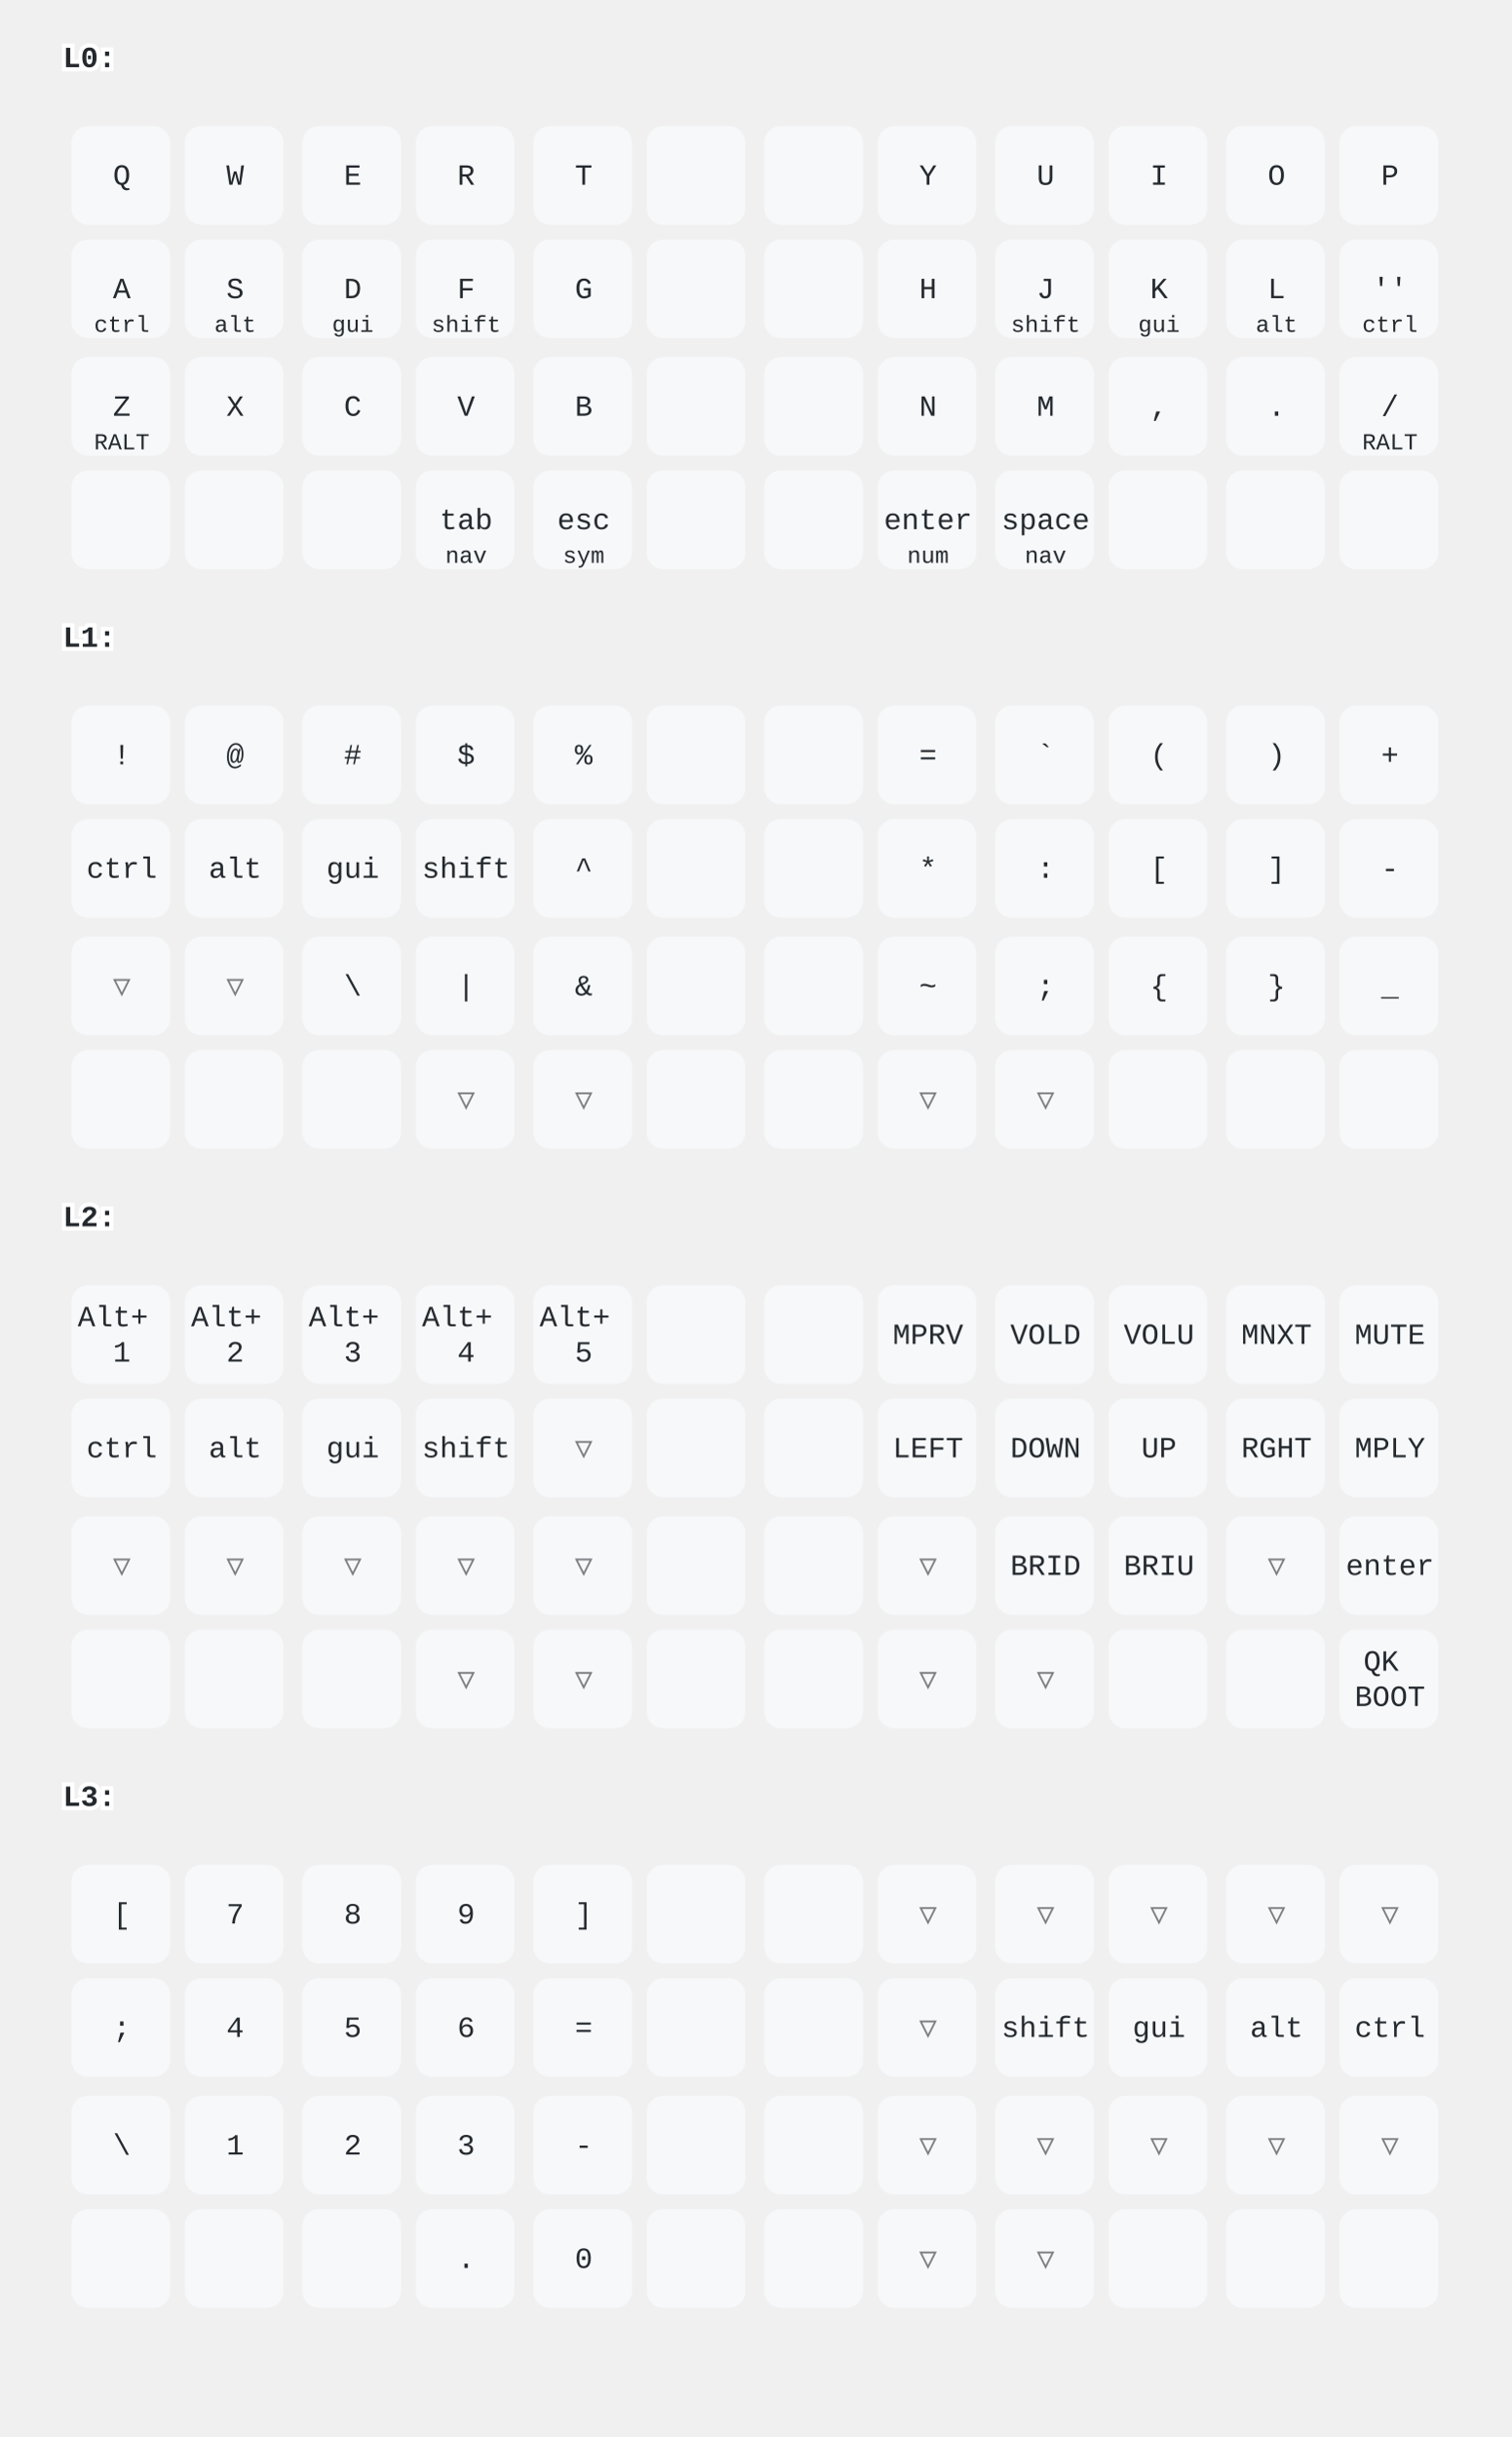
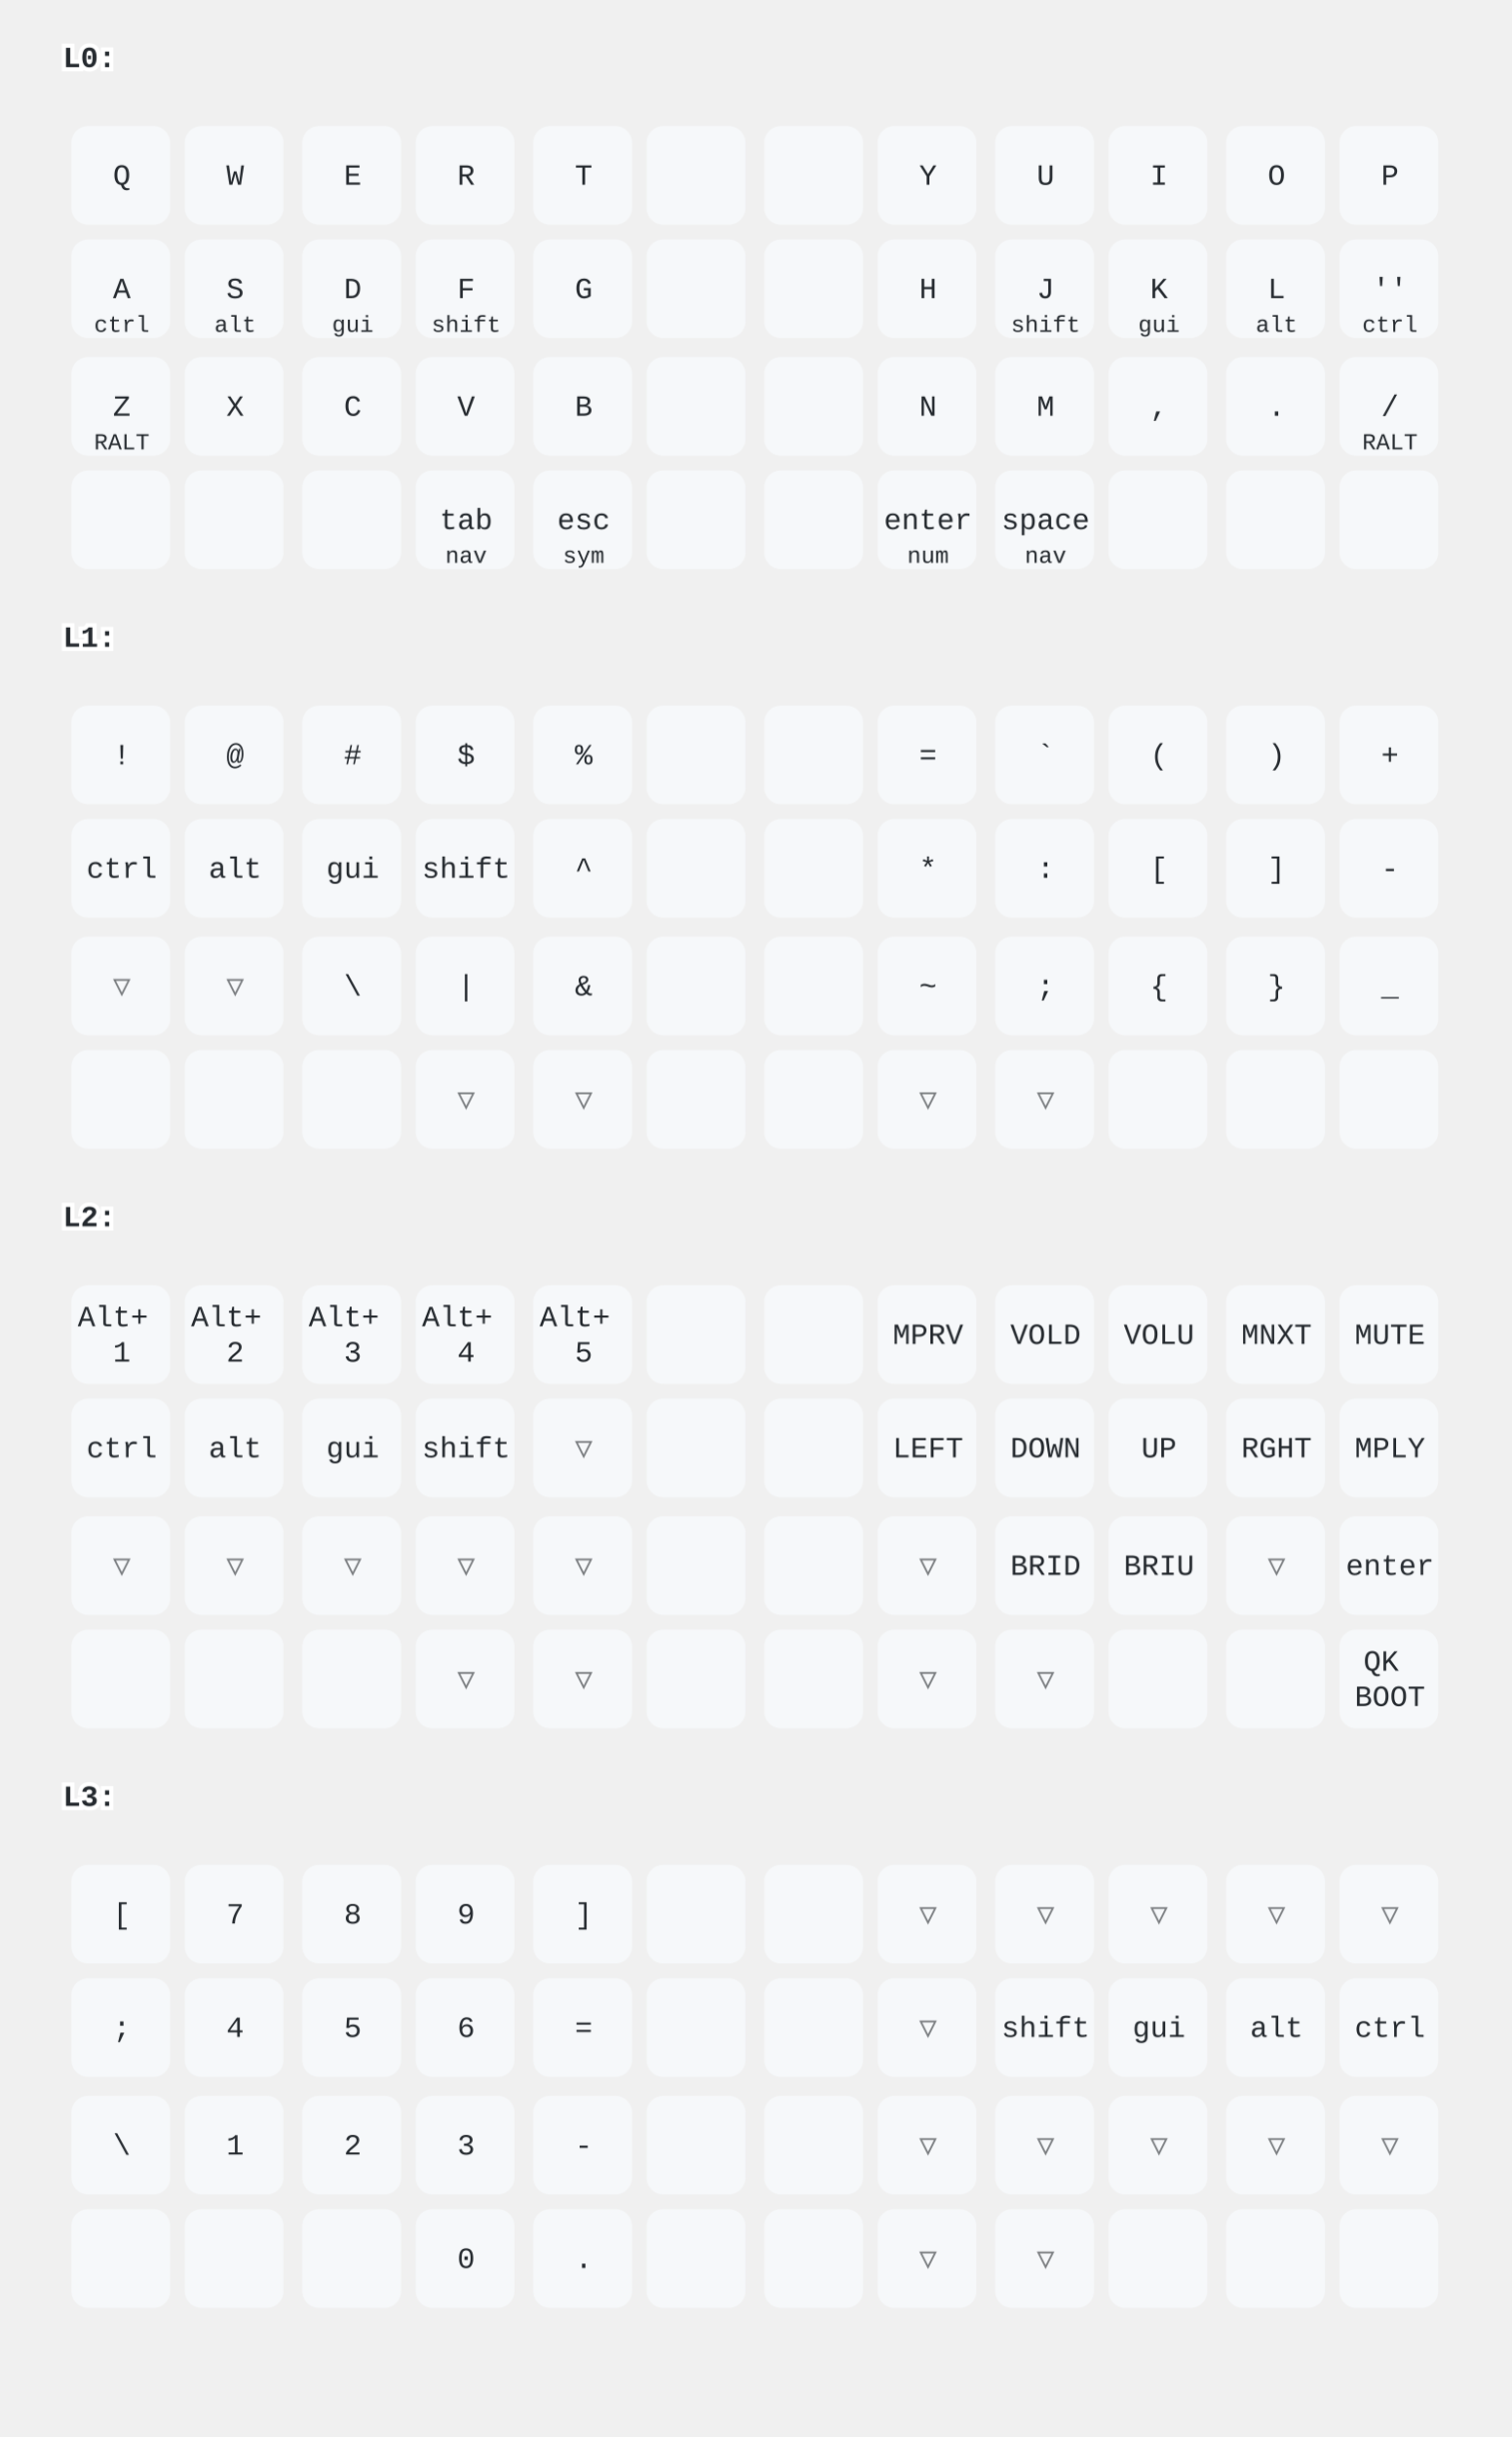
<svg xmlns="http://www.w3.org/2000/svg" width="720" height="1160" viewBox="0 0 720 1160" class="keymap">
  <style>/* inherit to force styles through use tags */
svg path {
    fill: inherit;
}

/* font and background color specifications */
svg.keymap {
    font-family: SFMono-Regular,Consolas,Liberation Mono,Menlo,monospace;
    font-size: 14px;
    font-kerning: normal;
    text-rendering: optimizeLegibility;
    fill: #24292e;
}

/* default key styling */
rect.key {
    fill: #f6f8fa;
}

rect.key, rect.combo {
    stroke: #c9cccf;
    stroke-width: 1;
}

/* default key side styling, only used is draw_key_sides is set */
rect.side {
    filter: brightness(90%);
}

/* color accent for combo boxes */
rect.combo, rect.combo-separate {
    fill: #cdf;
}

/* color accent for held keys */
rect.held, rect.combo.held {
    fill: #fdd;
}

/* color accent for ghost (optional) keys */
rect.ghost, rect.combo.ghost {
    stroke-dasharray: 4, 4;
    stroke-width: 2;
}

text {
    text-anchor: middle;
    dominant-baseline: middle;
}

/* styling for layer labels */
text.label {
    font-weight: bold;
    text-anchor: start;
    stroke: white;
    stroke-width: 4;
    paint-order: stroke;
}

/* styling for optional footer */
text.footer {
    text-anchor: end;
    dominant-baseline: auto;
    stroke: white;
    stroke-width: 4;
    paint-order: stroke;
}

/* styling for combo tap, and key hold/shifted label text */
text.combo, text.hold, text.shifted {
    font-size: 11px;
}

text.hold {
    text-anchor: middle;
    dominant-baseline: auto;
}

text.shifted {
    text-anchor: middle;
    dominant-baseline: hanging;
}

/* styling for hold/shifted label text in combo box */
text.combo.hold, text.combo.shifted {
    font-size: 8px;
}

/* lighter symbol for transparent keys */
text.trans {
    fill: #7b7e81;
}

/* styling for combo dendrons */
path.combo {
    stroke-width: 1;
    stroke: gray;
    fill: none;
}

/* Start Tabler Icons Cleanup */
/* cannot use height/width with glyphs */
.icon-tabler &gt; path {
    fill: inherit;
    stroke: inherit;
    stroke-width: 2;
}
/* hide tabler's default box */
.icon-tabler &gt; path[stroke="none"][fill="none"] {
    visibility: hidden;
}
/* End Tabler Icons Cleanup */

rect.key {
    fill: #f6f8fa;
    stroke: none;      /* Remove border */
    stroke-width: 0;   /* Border width */
}

rect.key, rect.combo {
    stroke: none;
    stroke-width: 0;
}

text {
    text-anchor: middle;
    dominant-baseline: middle;
    text-transform: lowercase;
}
</style>
  <g transform="translate(30, 0)" class="layer-L0">
    <text x="0" y="28" class="label">L0:</text>
    <g transform="translate(0, 56)">
      <g transform="translate(28, 28)" class="key keypos-0">
        <rect rx="8" ry="8" x="-24" y="-24" width="47" height="47" class="key" />
        <text x="0" y="0" class="key tap">Q</text>
      </g>
      <g transform="translate(82, 28)" class="key keypos-1">
        <rect rx="8" ry="8" x="-24" y="-24" width="47" height="47" class="key" />
        <text x="0" y="0" class="key tap">W</text>
      </g>
      <g transform="translate(138, 28)" class="key keypos-2">
        <rect rx="8" ry="8" x="-24" y="-24" width="47" height="47" class="key" />
        <text x="0" y="0" class="key tap">E</text>
      </g>
      <g transform="translate(192, 28)" class="key keypos-3">
        <rect rx="8" ry="8" x="-24" y="-24" width="47" height="47" class="key" />
        <text x="0" y="0" class="key tap">R</text>
      </g>
      <g transform="translate(248, 28)" class="key keypos-4">
        <rect rx="8" ry="8" x="-24" y="-24" width="47" height="47" class="key" />
        <text x="0" y="0" class="key tap">T</text>
      </g>
      <g transform="translate(302, 28)" class="key keypos-5">
        <rect rx="8" ry="8" x="-24" y="-24" width="47" height="47" class="key" />
      </g>
      <g transform="translate(358, 28)" class="key keypos-6">
        <rect rx="8" ry="8" x="-24" y="-24" width="47" height="47" class="key" />
      </g>
      <g transform="translate(412, 28)" class="key keypos-7">
        <rect rx="8" ry="8" x="-24" y="-24" width="47" height="47" class="key" />
        <text x="0" y="0" class="key tap">Y</text>
      </g>
      <g transform="translate(468, 28)" class="key keypos-8">
        <rect rx="8" ry="8" x="-24" y="-24" width="47" height="47" class="key" />
        <text x="0" y="0" class="key tap">U</text>
      </g>
      <g transform="translate(522, 28)" class="key keypos-9">
        <rect rx="8" ry="8" x="-24" y="-24" width="47" height="47" class="key" />
        <text x="0" y="0" class="key tap">I</text>
      </g>
      <g transform="translate(578, 28)" class="key keypos-10">
        <rect rx="8" ry="8" x="-24" y="-24" width="47" height="47" class="key" />
        <text x="0" y="0" class="key tap">O</text>
      </g>
      <g transform="translate(632, 28)" class="key keypos-11">
        <rect rx="8" ry="8" x="-24" y="-24" width="47" height="47" class="key" />
        <text x="0" y="0" class="key tap">P</text>
      </g>
      <g transform="translate(28, 82)" class="key keypos-12">
        <rect rx="8" ry="8" x="-24" y="-24" width="47" height="47" class="key" />
        <text x="0" y="0" class="key tap">A</text>
        <text x="0" y="20" class="key hold">ctrl</text>
      </g>
      <g transform="translate(82, 82)" class="key keypos-13">
        <rect rx="8" ry="8" x="-24" y="-24" width="47" height="47" class="key" />
        <text x="0" y="0" class="key tap">S</text>
        <text x="0" y="20" class="key hold">alt</text>
      </g>
      <g transform="translate(138, 82)" class="key keypos-14">
        <rect rx="8" ry="8" x="-24" y="-24" width="47" height="47" class="key" />
        <text x="0" y="0" class="key tap">D</text>
        <text x="0" y="20" class="key hold">gui</text>
      </g>
      <g transform="translate(192, 82)" class="key keypos-15">
        <rect rx="8" ry="8" x="-24" y="-24" width="47" height="47" class="key" />
        <text x="0" y="0" class="key tap">F</text>
        <text x="0" y="20" class="key hold">shift</text>
      </g>
      <g transform="translate(248, 82)" class="key keypos-16">
        <rect rx="8" ry="8" x="-24" y="-24" width="47" height="47" class="key" />
        <text x="0" y="0" class="key tap">G</text>
      </g>
      <g transform="translate(302, 82)" class="key keypos-17">
        <rect rx="8" ry="8" x="-24" y="-24" width="47" height="47" class="key" />
      </g>
      <g transform="translate(358, 82)" class="key keypos-18">
        <rect rx="8" ry="8" x="-24" y="-24" width="47" height="47" class="key" />
      </g>
      <g transform="translate(412, 82)" class="key keypos-19">
        <rect rx="8" ry="8" x="-24" y="-24" width="47" height="47" class="key" />
        <text x="0" y="0" class="key tap">H</text>
      </g>
      <g transform="translate(468, 82)" class="key keypos-20">
        <rect rx="8" ry="8" x="-24" y="-24" width="47" height="47" class="key" />
        <text x="0" y="0" class="key tap">J</text>
        <text x="0" y="20" class="key hold">shift</text>
      </g>
      <g transform="translate(522, 82)" class="key keypos-21">
        <rect rx="8" ry="8" x="-24" y="-24" width="47" height="47" class="key" />
        <text x="0" y="0" class="key tap">K</text>
        <text x="0" y="20" class="key hold">gui</text>
      </g>
      <g transform="translate(578, 82)" class="key keypos-22">
        <rect rx="8" ry="8" x="-24" y="-24" width="47" height="47" class="key" />
        <text x="0" y="0" class="key tap">L</text>
        <text x="0" y="20" class="key hold">alt</text>
      </g>
      <g transform="translate(632, 82)" class="key keypos-23">
        <rect rx="8" ry="8" x="-24" y="-24" width="47" height="47" class="key" />
        <text x="0" y="0" class="key tap">''</text>
        <text x="0" y="20" class="key hold">ctrl</text>
      </g>
      <g transform="translate(28, 138)" class="key keypos-24">
        <rect rx="8" ry="8" x="-24" y="-24" width="47" height="47" class="key" />
        <text x="0" y="0" class="key tap">Z</text>
        <text x="0" y="20" class="key hold">RALT</text>
      </g>
      <g transform="translate(82, 138)" class="key keypos-25">
        <rect rx="8" ry="8" x="-24" y="-24" width="47" height="47" class="key" />
        <text x="0" y="0" class="key tap">X</text>
      </g>
      <g transform="translate(138, 138)" class="key keypos-26">
        <rect rx="8" ry="8" x="-24" y="-24" width="47" height="47" class="key" />
        <text x="0" y="0" class="key tap">C</text>
      </g>
      <g transform="translate(192, 138)" class="key keypos-27">
        <rect rx="8" ry="8" x="-24" y="-24" width="47" height="47" class="key" />
        <text x="0" y="0" class="key tap">V</text>
      </g>
      <g transform="translate(248, 138)" class="key keypos-28">
        <rect rx="8" ry="8" x="-24" y="-24" width="47" height="47" class="key" />
        <text x="0" y="0" class="key tap">B</text>
      </g>
      <g transform="translate(302, 138)" class="key keypos-29">
        <rect rx="8" ry="8" x="-24" y="-24" width="47" height="47" class="key" />
      </g>
      <g transform="translate(358, 138)" class="key keypos-30">
        <rect rx="8" ry="8" x="-24" y="-24" width="47" height="47" class="key" />
      </g>
      <g transform="translate(412, 138)" class="key keypos-31">
        <rect rx="8" ry="8" x="-24" y="-24" width="47" height="47" class="key" />
        <text x="0" y="0" class="key tap">N</text>
      </g>
      <g transform="translate(468, 138)" class="key keypos-32">
        <rect rx="8" ry="8" x="-24" y="-24" width="47" height="47" class="key" />
        <text x="0" y="0" class="key tap">M</text>
      </g>
      <g transform="translate(522, 138)" class="key keypos-33">
        <rect rx="8" ry="8" x="-24" y="-24" width="47" height="47" class="key" />
        <text x="0" y="0" class="key tap">,</text>
      </g>
      <g transform="translate(578, 138)" class="key keypos-34">
        <rect rx="8" ry="8" x="-24" y="-24" width="47" height="47" class="key" />
        <text x="0" y="0" class="key tap">.</text>
      </g>
      <g transform="translate(632, 138)" class="key keypos-35">
        <rect rx="8" ry="8" x="-24" y="-24" width="47" height="47" class="key" />
        <text x="0" y="0" class="key tap">/</text>
        <text x="0" y="20" class="key hold">RALT</text>
      </g>
      <g transform="translate(28, 192)" class="key keypos-36">
        <rect rx="8" ry="8" x="-24" y="-24" width="47" height="47" class="key" />
      </g>
      <g transform="translate(82, 192)" class="key keypos-37">
        <rect rx="8" ry="8" x="-24" y="-24" width="47" height="47" class="key" />
      </g>
      <g transform="translate(138, 192)" class="key keypos-38">
        <rect rx="8" ry="8" x="-24" y="-24" width="47" height="47" class="key" />
      </g>
      <g transform="translate(192, 192)" class="key keypos-39">
        <rect rx="8" ry="8" x="-24" y="-24" width="47" height="47" class="key" />
        <text x="0" y="0" class="key tap">tab</text>
        <text x="0" y="20" class="key hold">nav</text>
      </g>
      <g transform="translate(248, 192)" class="key keypos-40">
        <rect rx="8" ry="8" x="-24" y="-24" width="47" height="47" class="key" />
        <text x="0" y="0" class="key tap">esc</text>
        <text x="0" y="20" class="key hold">sym</text>
      </g>
      <g transform="translate(302, 192)" class="key keypos-41">
        <rect rx="8" ry="8" x="-24" y="-24" width="47" height="47" class="key" />
      </g>
      <g transform="translate(358, 192)" class="key keypos-42">
        <rect rx="8" ry="8" x="-24" y="-24" width="47" height="47" class="key" />
      </g>
      <g transform="translate(412, 192)" class="key keypos-43">
        <rect rx="8" ry="8" x="-24" y="-24" width="47" height="47" class="key" />
        <text x="0" y="0" class="key tap">enter</text>
        <text x="0" y="20" class="key hold">num</text>
      </g>
      <g transform="translate(468, 192)" class="key keypos-44">
        <rect rx="8" ry="8" x="-24" y="-24" width="47" height="47" class="key" />
        <text x="0" y="0" class="key tap">space</text>
        <text x="0" y="20" class="key hold">nav</text>
      </g>
      <g transform="translate(522, 192)" class="key keypos-45">
        <rect rx="8" ry="8" x="-24" y="-24" width="47" height="47" class="key" />
      </g>
      <g transform="translate(578, 192)" class="key keypos-46">
        <rect rx="8" ry="8" x="-24" y="-24" width="47" height="47" class="key" />
      </g>
      <g transform="translate(632, 192)" class="key keypos-47">
        <rect rx="8" ry="8" x="-24" y="-24" width="47" height="47" class="key" />
      </g>
    </g>
  </g>
  <g transform="translate(30, 276)" class="layer-L1">
    <text x="0" y="28" class="label">L1:</text>
    <g transform="translate(0, 56)">
      <g transform="translate(28, 28)" class="key keypos-0">
        <rect rx="8" ry="8" x="-24" y="-24" width="47" height="47" class="key" />
        <text x="0" y="0" class="key tap">!</text>
      </g>
      <g transform="translate(82, 28)" class="key keypos-1">
        <rect rx="8" ry="8" x="-24" y="-24" width="47" height="47" class="key" />
        <text x="0" y="0" class="key tap">@</text>
      </g>
      <g transform="translate(138, 28)" class="key keypos-2">
        <rect rx="8" ry="8" x="-24" y="-24" width="47" height="47" class="key" />
        <text x="0" y="0" class="key tap">#</text>
      </g>
      <g transform="translate(192, 28)" class="key keypos-3">
        <rect rx="8" ry="8" x="-24" y="-24" width="47" height="47" class="key" />
        <text x="0" y="0" class="key tap">$</text>
      </g>
      <g transform="translate(248, 28)" class="key keypos-4">
        <rect rx="8" ry="8" x="-24" y="-24" width="47" height="47" class="key" />
        <text x="0" y="0" class="key tap">%</text>
      </g>
      <g transform="translate(302, 28)" class="key keypos-5">
        <rect rx="8" ry="8" x="-24" y="-24" width="47" height="47" class="key" />
      </g>
      <g transform="translate(358, 28)" class="key keypos-6">
        <rect rx="8" ry="8" x="-24" y="-24" width="47" height="47" class="key" />
      </g>
      <g transform="translate(412, 28)" class="key keypos-7">
        <rect rx="8" ry="8" x="-24" y="-24" width="47" height="47" class="key" />
        <text x="0" y="0" class="key tap">=</text>
      </g>
      <g transform="translate(468, 28)" class="key keypos-8">
        <rect rx="8" ry="8" x="-24" y="-24" width="47" height="47" class="key" />
        <text x="0" y="0" class="key tap">`</text>
      </g>
      <g transform="translate(522, 28)" class="key keypos-9">
        <rect rx="8" ry="8" x="-24" y="-24" width="47" height="47" class="key" />
        <text x="0" y="0" class="key tap">(</text>
      </g>
      <g transform="translate(578, 28)" class="key keypos-10">
        <rect rx="8" ry="8" x="-24" y="-24" width="47" height="47" class="key" />
        <text x="0" y="0" class="key tap">)</text>
      </g>
      <g transform="translate(632, 28)" class="key keypos-11">
        <rect rx="8" ry="8" x="-24" y="-24" width="47" height="47" class="key" />
        <text x="0" y="0" class="key tap">+</text>
      </g>
      <g transform="translate(28, 82)" class="key keypos-12">
        <rect rx="8" ry="8" x="-24" y="-24" width="47" height="47" class="key" />
        <text x="0" y="0" class="key tap">ctrl</text>
      </g>
      <g transform="translate(82, 82)" class="key keypos-13">
        <rect rx="8" ry="8" x="-24" y="-24" width="47" height="47" class="key" />
        <text x="0" y="0" class="key tap">alt</text>
      </g>
      <g transform="translate(138, 82)" class="key keypos-14">
        <rect rx="8" ry="8" x="-24" y="-24" width="47" height="47" class="key" />
        <text x="0" y="0" class="key tap">gui</text>
      </g>
      <g transform="translate(192, 82)" class="key keypos-15">
        <rect rx="8" ry="8" x="-24" y="-24" width="47" height="47" class="key" />
        <text x="0" y="0" class="key tap">shift</text>
      </g>
      <g transform="translate(248, 82)" class="key keypos-16">
        <rect rx="8" ry="8" x="-24" y="-24" width="47" height="47" class="key" />
        <text x="0" y="0" class="key tap">^</text>
      </g>
      <g transform="translate(302, 82)" class="key keypos-17">
        <rect rx="8" ry="8" x="-24" y="-24" width="47" height="47" class="key" />
      </g>
      <g transform="translate(358, 82)" class="key keypos-18">
        <rect rx="8" ry="8" x="-24" y="-24" width="47" height="47" class="key" />
      </g>
      <g transform="translate(412, 82)" class="key keypos-19">
        <rect rx="8" ry="8" x="-24" y="-24" width="47" height="47" class="key" />
        <text x="0" y="0" class="key tap">*</text>
      </g>
      <g transform="translate(468, 82)" class="key keypos-20">
        <rect rx="8" ry="8" x="-24" y="-24" width="47" height="47" class="key" />
        <text x="0" y="0" class="key tap">:</text>
      </g>
      <g transform="translate(522, 82)" class="key keypos-21">
        <rect rx="8" ry="8" x="-24" y="-24" width="47" height="47" class="key" />
        <text x="0" y="0" class="key tap">[</text>
      </g>
      <g transform="translate(578, 82)" class="key keypos-22">
        <rect rx="8" ry="8" x="-24" y="-24" width="47" height="47" class="key" />
        <text x="0" y="0" class="key tap">]</text>
      </g>
      <g transform="translate(632, 82)" class="key keypos-23">
        <rect rx="8" ry="8" x="-24" y="-24" width="47" height="47" class="key" />
        <text x="0" y="0" class="key tap">-</text>
      </g>
      <g transform="translate(28, 138)" class="key trans keypos-24">
        <rect rx="8" ry="8" x="-24" y="-24" width="47" height="47" class="key trans" />
        <text x="0" y="0" class="key trans tap">▽</text>
      </g>
      <g transform="translate(82, 138)" class="key trans keypos-25">
        <rect rx="8" ry="8" x="-24" y="-24" width="47" height="47" class="key trans" />
        <text x="0" y="0" class="key trans tap">▽</text>
      </g>
      <g transform="translate(138, 138)" class="key keypos-26">
        <rect rx="8" ry="8" x="-24" y="-24" width="47" height="47" class="key" />
        <text x="0" y="0" class="key tap">\</text>
      </g>
      <g transform="translate(192, 138)" class="key keypos-27">
        <rect rx="8" ry="8" x="-24" y="-24" width="47" height="47" class="key" />
        <text x="0" y="0" class="key tap">|</text>
      </g>
      <g transform="translate(248, 138)" class="key keypos-28">
        <rect rx="8" ry="8" x="-24" y="-24" width="47" height="47" class="key" />
        <text x="0" y="0" class="key tap">&amp;</text>
      </g>
      <g transform="translate(302, 138)" class="key keypos-29">
        <rect rx="8" ry="8" x="-24" y="-24" width="47" height="47" class="key" />
      </g>
      <g transform="translate(358, 138)" class="key keypos-30">
        <rect rx="8" ry="8" x="-24" y="-24" width="47" height="47" class="key" />
      </g>
      <g transform="translate(412, 138)" class="key keypos-31">
        <rect rx="8" ry="8" x="-24" y="-24" width="47" height="47" class="key" />
        <text x="0" y="0" class="key tap">~</text>
      </g>
      <g transform="translate(468, 138)" class="key keypos-32">
        <rect rx="8" ry="8" x="-24" y="-24" width="47" height="47" class="key" />
        <text x="0" y="0" class="key tap">;</text>
      </g>
      <g transform="translate(522, 138)" class="key keypos-33">
        <rect rx="8" ry="8" x="-24" y="-24" width="47" height="47" class="key" />
        <text x="0" y="0" class="key tap">{</text>
      </g>
      <g transform="translate(578, 138)" class="key keypos-34">
        <rect rx="8" ry="8" x="-24" y="-24" width="47" height="47" class="key" />
        <text x="0" y="0" class="key tap">}</text>
      </g>
      <g transform="translate(632, 138)" class="key keypos-35">
        <rect rx="8" ry="8" x="-24" y="-24" width="47" height="47" class="key" />
        <text x="0" y="0" class="key tap">_</text>
      </g>
      <g transform="translate(28, 192)" class="key keypos-36">
        <rect rx="8" ry="8" x="-24" y="-24" width="47" height="47" class="key" />
      </g>
      <g transform="translate(82, 192)" class="key keypos-37">
        <rect rx="8" ry="8" x="-24" y="-24" width="47" height="47" class="key" />
      </g>
      <g transform="translate(138, 192)" class="key keypos-38">
        <rect rx="8" ry="8" x="-24" y="-24" width="47" height="47" class="key" />
      </g>
      <g transform="translate(192, 192)" class="key trans keypos-39">
        <rect rx="8" ry="8" x="-24" y="-24" width="47" height="47" class="key trans" />
        <text x="0" y="0" class="key trans tap">▽</text>
      </g>
      <g transform="translate(248, 192)" class="key trans keypos-40">
        <rect rx="8" ry="8" x="-24" y="-24" width="47" height="47" class="key trans" />
        <text x="0" y="0" class="key trans tap">▽</text>
      </g>
      <g transform="translate(302, 192)" class="key keypos-41">
        <rect rx="8" ry="8" x="-24" y="-24" width="47" height="47" class="key" />
      </g>
      <g transform="translate(358, 192)" class="key keypos-42">
        <rect rx="8" ry="8" x="-24" y="-24" width="47" height="47" class="key" />
      </g>
      <g transform="translate(412, 192)" class="key trans keypos-43">
        <rect rx="8" ry="8" x="-24" y="-24" width="47" height="47" class="key trans" />
        <text x="0" y="0" class="key trans tap">▽</text>
      </g>
      <g transform="translate(468, 192)" class="key trans keypos-44">
        <rect rx="8" ry="8" x="-24" y="-24" width="47" height="47" class="key trans" />
        <text x="0" y="0" class="key trans tap">▽</text>
      </g>
      <g transform="translate(522, 192)" class="key keypos-45">
        <rect rx="8" ry="8" x="-24" y="-24" width="47" height="47" class="key" />
      </g>
      <g transform="translate(578, 192)" class="key keypos-46">
        <rect rx="8" ry="8" x="-24" y="-24" width="47" height="47" class="key" />
      </g>
      <g transform="translate(632, 192)" class="key keypos-47">
        <rect rx="8" ry="8" x="-24" y="-24" width="47" height="47" class="key" />
      </g>
    </g>
  </g>
  <g transform="translate(30, 552)" class="layer-L2">
    <text x="0" y="28" class="label">L2:</text>
    <g transform="translate(0, 56)">
      <g transform="translate(28, 28)" class="key keypos-0">
        <rect rx="8" ry="8" x="-24" y="-24" width="47" height="47" class="key" />
        <text x="0" y="0" class="key tap">
          <tspan x="0" dy="-0.6em">Alt+</tspan>
          <tspan x="0" dy="1.2em">1</tspan>
        </text>
      </g>
      <g transform="translate(82, 28)" class="key keypos-1">
        <rect rx="8" ry="8" x="-24" y="-24" width="47" height="47" class="key" />
        <text x="0" y="0" class="key tap">
          <tspan x="0" dy="-0.6em">Alt+</tspan>
          <tspan x="0" dy="1.2em">2</tspan>
        </text>
      </g>
      <g transform="translate(138, 28)" class="key keypos-2">
        <rect rx="8" ry="8" x="-24" y="-24" width="47" height="47" class="key" />
        <text x="0" y="0" class="key tap">
          <tspan x="0" dy="-0.6em">Alt+</tspan>
          <tspan x="0" dy="1.2em">3</tspan>
        </text>
      </g>
      <g transform="translate(192, 28)" class="key keypos-3">
        <rect rx="8" ry="8" x="-24" y="-24" width="47" height="47" class="key" />
        <text x="0" y="0" class="key tap">
          <tspan x="0" dy="-0.6em">Alt+</tspan>
          <tspan x="0" dy="1.2em">4</tspan>
        </text>
      </g>
      <g transform="translate(248, 28)" class="key keypos-4">
        <rect rx="8" ry="8" x="-24" y="-24" width="47" height="47" class="key" />
        <text x="0" y="0" class="key tap">
          <tspan x="0" dy="-0.6em">Alt+</tspan>
          <tspan x="0" dy="1.2em">5</tspan>
        </text>
      </g>
      <g transform="translate(302, 28)" class="key keypos-5">
        <rect rx="8" ry="8" x="-24" y="-24" width="47" height="47" class="key" />
      </g>
      <g transform="translate(358, 28)" class="key keypos-6">
        <rect rx="8" ry="8" x="-24" y="-24" width="47" height="47" class="key" />
      </g>
      <g transform="translate(412, 28)" class="key keypos-7">
        <rect rx="8" ry="8" x="-24" y="-24" width="47" height="47" class="key" />
        <text x="0" y="0" class="key tap">MPRV</text>
      </g>
      <g transform="translate(468, 28)" class="key keypos-8">
        <rect rx="8" ry="8" x="-24" y="-24" width="47" height="47" class="key" />
        <text x="0" y="0" class="key tap">VOLD</text>
      </g>
      <g transform="translate(522, 28)" class="key keypos-9">
        <rect rx="8" ry="8" x="-24" y="-24" width="47" height="47" class="key" />
        <text x="0" y="0" class="key tap">VOLU</text>
      </g>
      <g transform="translate(578, 28)" class="key keypos-10">
        <rect rx="8" ry="8" x="-24" y="-24" width="47" height="47" class="key" />
        <text x="0" y="0" class="key tap">MNXT</text>
      </g>
      <g transform="translate(632, 28)" class="key keypos-11">
        <rect rx="8" ry="8" x="-24" y="-24" width="47" height="47" class="key" />
        <text x="0" y="0" class="key tap">MUTE</text>
      </g>
      <g transform="translate(28, 82)" class="key keypos-12">
        <rect rx="8" ry="8" x="-24" y="-24" width="47" height="47" class="key" />
        <text x="0" y="0" class="key tap">ctrl</text>
      </g>
      <g transform="translate(82, 82)" class="key keypos-13">
        <rect rx="8" ry="8" x="-24" y="-24" width="47" height="47" class="key" />
        <text x="0" y="0" class="key tap">alt</text>
      </g>
      <g transform="translate(138, 82)" class="key keypos-14">
        <rect rx="8" ry="8" x="-24" y="-24" width="47" height="47" class="key" />
        <text x="0" y="0" class="key tap">gui</text>
      </g>
      <g transform="translate(192, 82)" class="key keypos-15">
        <rect rx="8" ry="8" x="-24" y="-24" width="47" height="47" class="key" />
        <text x="0" y="0" class="key tap">shift</text>
      </g>
      <g transform="translate(248, 82)" class="key trans keypos-16">
        <rect rx="8" ry="8" x="-24" y="-24" width="47" height="47" class="key trans" />
        <text x="0" y="0" class="key trans tap">▽</text>
      </g>
      <g transform="translate(302, 82)" class="key keypos-17">
        <rect rx="8" ry="8" x="-24" y="-24" width="47" height="47" class="key" />
      </g>
      <g transform="translate(358, 82)" class="key keypos-18">
        <rect rx="8" ry="8" x="-24" y="-24" width="47" height="47" class="key" />
      </g>
      <g transform="translate(412, 82)" class="key keypos-19">
        <rect rx="8" ry="8" x="-24" y="-24" width="47" height="47" class="key" />
        <text x="0" y="0" class="key tap">LEFT</text>
      </g>
      <g transform="translate(468, 82)" class="key keypos-20">
        <rect rx="8" ry="8" x="-24" y="-24" width="47" height="47" class="key" />
        <text x="0" y="0" class="key tap">DOWN</text>
      </g>
      <g transform="translate(522, 82)" class="key keypos-21">
        <rect rx="8" ry="8" x="-24" y="-24" width="47" height="47" class="key" />
        <text x="0" y="0" class="key tap">UP</text>
      </g>
      <g transform="translate(578, 82)" class="key keypos-22">
        <rect rx="8" ry="8" x="-24" y="-24" width="47" height="47" class="key" />
        <text x="0" y="0" class="key tap">RGHT</text>
      </g>
      <g transform="translate(632, 82)" class="key keypos-23">
        <rect rx="8" ry="8" x="-24" y="-24" width="47" height="47" class="key" />
        <text x="0" y="0" class="key tap">MPLY</text>
      </g>
      <g transform="translate(28, 138)" class="key trans keypos-24">
        <rect rx="8" ry="8" x="-24" y="-24" width="47" height="47" class="key trans" />
        <text x="0" y="0" class="key trans tap">▽</text>
      </g>
      <g transform="translate(82, 138)" class="key trans keypos-25">
        <rect rx="8" ry="8" x="-24" y="-24" width="47" height="47" class="key trans" />
        <text x="0" y="0" class="key trans tap">▽</text>
      </g>
      <g transform="translate(138, 138)" class="key trans keypos-26">
        <rect rx="8" ry="8" x="-24" y="-24" width="47" height="47" class="key trans" />
        <text x="0" y="0" class="key trans tap">▽</text>
      </g>
      <g transform="translate(192, 138)" class="key trans keypos-27">
        <rect rx="8" ry="8" x="-24" y="-24" width="47" height="47" class="key trans" />
        <text x="0" y="0" class="key trans tap">▽</text>
      </g>
      <g transform="translate(248, 138)" class="key trans keypos-28">
        <rect rx="8" ry="8" x="-24" y="-24" width="47" height="47" class="key trans" />
        <text x="0" y="0" class="key trans tap">▽</text>
      </g>
      <g transform="translate(302, 138)" class="key keypos-29">
        <rect rx="8" ry="8" x="-24" y="-24" width="47" height="47" class="key" />
      </g>
      <g transform="translate(358, 138)" class="key keypos-30">
        <rect rx="8" ry="8" x="-24" y="-24" width="47" height="47" class="key" />
      </g>
      <g transform="translate(412, 138)" class="key trans keypos-31">
        <rect rx="8" ry="8" x="-24" y="-24" width="47" height="47" class="key trans" />
        <text x="0" y="0" class="key trans tap">▽</text>
      </g>
      <g transform="translate(468, 138)" class="key keypos-32">
        <rect rx="8" ry="8" x="-24" y="-24" width="47" height="47" class="key" />
        <text x="0" y="0" class="key tap">BRID</text>
      </g>
      <g transform="translate(522, 138)" class="key keypos-33">
        <rect rx="8" ry="8" x="-24" y="-24" width="47" height="47" class="key" />
        <text x="0" y="0" class="key tap">BRIU</text>
      </g>
      <g transform="translate(578, 138)" class="key trans keypos-34">
        <rect rx="8" ry="8" x="-24" y="-24" width="47" height="47" class="key trans" />
        <text x="0" y="0" class="key trans tap">▽</text>
      </g>
      <g transform="translate(632, 138)" class="key keypos-35">
        <rect rx="8" ry="8" x="-24" y="-24" width="47" height="47" class="key" />
        <text x="0" y="0" class="key tap">enter</text>
      </g>
      <g transform="translate(28, 192)" class="key keypos-36">
        <rect rx="8" ry="8" x="-24" y="-24" width="47" height="47" class="key" />
      </g>
      <g transform="translate(82, 192)" class="key keypos-37">
        <rect rx="8" ry="8" x="-24" y="-24" width="47" height="47" class="key" />
      </g>
      <g transform="translate(138, 192)" class="key keypos-38">
        <rect rx="8" ry="8" x="-24" y="-24" width="47" height="47" class="key" />
      </g>
      <g transform="translate(192, 192)" class="key trans keypos-39">
        <rect rx="8" ry="8" x="-24" y="-24" width="47" height="47" class="key trans" />
        <text x="0" y="0" class="key trans tap">▽</text>
      </g>
      <g transform="translate(248, 192)" class="key trans keypos-40">
        <rect rx="8" ry="8" x="-24" y="-24" width="47" height="47" class="key trans" />
        <text x="0" y="0" class="key trans tap">▽</text>
      </g>
      <g transform="translate(302, 192)" class="key keypos-41">
        <rect rx="8" ry="8" x="-24" y="-24" width="47" height="47" class="key" />
      </g>
      <g transform="translate(358, 192)" class="key keypos-42">
        <rect rx="8" ry="8" x="-24" y="-24" width="47" height="47" class="key" />
      </g>
      <g transform="translate(412, 192)" class="key trans keypos-43">
        <rect rx="8" ry="8" x="-24" y="-24" width="47" height="47" class="key trans" />
        <text x="0" y="0" class="key trans tap">▽</text>
      </g>
      <g transform="translate(468, 192)" class="key trans keypos-44">
        <rect rx="8" ry="8" x="-24" y="-24" width="47" height="47" class="key trans" />
        <text x="0" y="0" class="key trans tap">▽</text>
      </g>
      <g transform="translate(522, 192)" class="key keypos-45">
        <rect rx="8" ry="8" x="-24" y="-24" width="47" height="47" class="key" />
      </g>
      <g transform="translate(578, 192)" class="key keypos-46">
        <rect rx="8" ry="8" x="-24" y="-24" width="47" height="47" class="key" />
      </g>
      <g transform="translate(632, 192)" class="key keypos-47">
        <rect rx="8" ry="8" x="-24" y="-24" width="47" height="47" class="key" />
        <text x="0" y="0" class="key tap">
          <tspan x="0" dy="-0.6em">QK</tspan>
          <tspan x="0" dy="1.2em">BOOT</tspan>
        </text>
      </g>
    </g>
  </g>
  <g transform="translate(30, 828)" class="layer-L3">
    <text x="0" y="28" class="label">L3:</text>
    <g transform="translate(0, 56)">
      <g transform="translate(28, 28)" class="key keypos-0">
        <rect rx="8" ry="8" x="-24" y="-24" width="47" height="47" class="key" />
        <text x="0" y="0" class="key tap">[</text>
      </g>
      <g transform="translate(82, 28)" class="key keypos-1">
        <rect rx="8" ry="8" x="-24" y="-24" width="47" height="47" class="key" />
        <text x="0" y="0" class="key tap">7</text>
      </g>
      <g transform="translate(138, 28)" class="key keypos-2">
        <rect rx="8" ry="8" x="-24" y="-24" width="47" height="47" class="key" />
        <text x="0" y="0" class="key tap">8</text>
      </g>
      <g transform="translate(192, 28)" class="key keypos-3">
        <rect rx="8" ry="8" x="-24" y="-24" width="47" height="47" class="key" />
        <text x="0" y="0" class="key tap">9</text>
      </g>
      <g transform="translate(248, 28)" class="key keypos-4">
        <rect rx="8" ry="8" x="-24" y="-24" width="47" height="47" class="key" />
        <text x="0" y="0" class="key tap">]</text>
      </g>
      <g transform="translate(302, 28)" class="key keypos-5">
        <rect rx="8" ry="8" x="-24" y="-24" width="47" height="47" class="key" />
      </g>
      <g transform="translate(358, 28)" class="key keypos-6">
        <rect rx="8" ry="8" x="-24" y="-24" width="47" height="47" class="key" />
      </g>
      <g transform="translate(412, 28)" class="key trans keypos-7">
        <rect rx="8" ry="8" x="-24" y="-24" width="47" height="47" class="key trans" />
        <text x="0" y="0" class="key trans tap">▽</text>
      </g>
      <g transform="translate(468, 28)" class="key trans keypos-8">
        <rect rx="8" ry="8" x="-24" y="-24" width="47" height="47" class="key trans" />
        <text x="0" y="0" class="key trans tap">▽</text>
      </g>
      <g transform="translate(522, 28)" class="key trans keypos-9">
        <rect rx="8" ry="8" x="-24" y="-24" width="47" height="47" class="key trans" />
        <text x="0" y="0" class="key trans tap">▽</text>
      </g>
      <g transform="translate(578, 28)" class="key trans keypos-10">
        <rect rx="8" ry="8" x="-24" y="-24" width="47" height="47" class="key trans" />
        <text x="0" y="0" class="key trans tap">▽</text>
      </g>
      <g transform="translate(632, 28)" class="key trans keypos-11">
        <rect rx="8" ry="8" x="-24" y="-24" width="47" height="47" class="key trans" />
        <text x="0" y="0" class="key trans tap">▽</text>
      </g>
      <g transform="translate(28, 82)" class="key keypos-12">
        <rect rx="8" ry="8" x="-24" y="-24" width="47" height="47" class="key" />
        <text x="0" y="0" class="key tap">;</text>
      </g>
      <g transform="translate(82, 82)" class="key keypos-13">
        <rect rx="8" ry="8" x="-24" y="-24" width="47" height="47" class="key" />
        <text x="0" y="0" class="key tap">4</text>
      </g>
      <g transform="translate(138, 82)" class="key keypos-14">
        <rect rx="8" ry="8" x="-24" y="-24" width="47" height="47" class="key" />
        <text x="0" y="0" class="key tap">5</text>
      </g>
      <g transform="translate(192, 82)" class="key keypos-15">
        <rect rx="8" ry="8" x="-24" y="-24" width="47" height="47" class="key" />
        <text x="0" y="0" class="key tap">6</text>
      </g>
      <g transform="translate(248, 82)" class="key keypos-16">
        <rect rx="8" ry="8" x="-24" y="-24" width="47" height="47" class="key" />
        <text x="0" y="0" class="key tap">=</text>
      </g>
      <g transform="translate(302, 82)" class="key keypos-17">
        <rect rx="8" ry="8" x="-24" y="-24" width="47" height="47" class="key" />
      </g>
      <g transform="translate(358, 82)" class="key keypos-18">
        <rect rx="8" ry="8" x="-24" y="-24" width="47" height="47" class="key" />
      </g>
      <g transform="translate(412, 82)" class="key trans keypos-19">
        <rect rx="8" ry="8" x="-24" y="-24" width="47" height="47" class="key trans" />
        <text x="0" y="0" class="key trans tap">▽</text>
      </g>
      <g transform="translate(468, 82)" class="key keypos-20">
        <rect rx="8" ry="8" x="-24" y="-24" width="47" height="47" class="key" />
        <text x="0" y="0" class="key tap">shift</text>
      </g>
      <g transform="translate(522, 82)" class="key keypos-21">
        <rect rx="8" ry="8" x="-24" y="-24" width="47" height="47" class="key" />
        <text x="0" y="0" class="key tap">gui</text>
      </g>
      <g transform="translate(578, 82)" class="key keypos-22">
        <rect rx="8" ry="8" x="-24" y="-24" width="47" height="47" class="key" />
        <text x="0" y="0" class="key tap">alt</text>
      </g>
      <g transform="translate(632, 82)" class="key keypos-23">
        <rect rx="8" ry="8" x="-24" y="-24" width="47" height="47" class="key" />
        <text x="0" y="0" class="key tap">ctrl</text>
      </g>
      <g transform="translate(28, 138)" class="key keypos-24">
        <rect rx="8" ry="8" x="-24" y="-24" width="47" height="47" class="key" />
        <text x="0" y="0" class="key tap">\</text>
      </g>
      <g transform="translate(82, 138)" class="key keypos-25">
        <rect rx="8" ry="8" x="-24" y="-24" width="47" height="47" class="key" />
        <text x="0" y="0" class="key tap">1</text>
      </g>
      <g transform="translate(138, 138)" class="key keypos-26">
        <rect rx="8" ry="8" x="-24" y="-24" width="47" height="47" class="key" />
        <text x="0" y="0" class="key tap">2</text>
      </g>
      <g transform="translate(192, 138)" class="key keypos-27">
        <rect rx="8" ry="8" x="-24" y="-24" width="47" height="47" class="key" />
        <text x="0" y="0" class="key tap">3</text>
      </g>
      <g transform="translate(248, 138)" class="key keypos-28">
        <rect rx="8" ry="8" x="-24" y="-24" width="47" height="47" class="key" />
        <text x="0" y="0" class="key tap">-</text>
      </g>
      <g transform="translate(302, 138)" class="key keypos-29">
        <rect rx="8" ry="8" x="-24" y="-24" width="47" height="47" class="key" />
      </g>
      <g transform="translate(358, 138)" class="key keypos-30">
        <rect rx="8" ry="8" x="-24" y="-24" width="47" height="47" class="key" />
      </g>
      <g transform="translate(412, 138)" class="key trans keypos-31">
        <rect rx="8" ry="8" x="-24" y="-24" width="47" height="47" class="key trans" />
        <text x="0" y="0" class="key trans tap">▽</text>
      </g>
      <g transform="translate(468, 138)" class="key trans keypos-32">
        <rect rx="8" ry="8" x="-24" y="-24" width="47" height="47" class="key trans" />
        <text x="0" y="0" class="key trans tap">▽</text>
      </g>
      <g transform="translate(522, 138)" class="key trans keypos-33">
        <rect rx="8" ry="8" x="-24" y="-24" width="47" height="47" class="key trans" />
        <text x="0" y="0" class="key trans tap">▽</text>
      </g>
      <g transform="translate(578, 138)" class="key trans keypos-34">
        <rect rx="8" ry="8" x="-24" y="-24" width="47" height="47" class="key trans" />
        <text x="0" y="0" class="key trans tap">▽</text>
      </g>
      <g transform="translate(632, 138)" class="key trans keypos-35">
        <rect rx="8" ry="8" x="-24" y="-24" width="47" height="47" class="key trans" />
        <text x="0" y="0" class="key trans tap">▽</text>
      </g>
      <g transform="translate(28, 192)" class="key keypos-36">
        <rect rx="8" ry="8" x="-24" y="-24" width="47" height="47" class="key" />
      </g>
      <g transform="translate(82, 192)" class="key keypos-37">
        <rect rx="8" ry="8" x="-24" y="-24" width="47" height="47" class="key" />
      </g>
      <g transform="translate(138, 192)" class="key keypos-38">
        <rect rx="8" ry="8" x="-24" y="-24" width="47" height="47" class="key" />
      </g>
      <g transform="translate(192, 192)" class="key keypos-39">
        <rect rx="8" ry="8" x="-24" y="-24" width="47" height="47" class="key" />
+         <text x="0" y="0" class="key tap">0</text>
+       </g>
+       <g transform="translate(248, 192)" class="key keypos-40">
+         <rect rx="8" ry="8" x="-24" y="-24" width="47" height="47" class="key" />
        <text x="0" y="0" class="key tap">.</text>
-       </g>
-       <g transform="translate(248, 192)" class="key keypos-40">
-         <rect rx="8" ry="8" x="-24" y="-24" width="47" height="47" class="key" />
-         <text x="0" y="0" class="key tap">0</text>
      </g>
      <g transform="translate(302, 192)" class="key keypos-41">
        <rect rx="8" ry="8" x="-24" y="-24" width="47" height="47" class="key" />
      </g>
      <g transform="translate(358, 192)" class="key keypos-42">
        <rect rx="8" ry="8" x="-24" y="-24" width="47" height="47" class="key" />
      </g>
      <g transform="translate(412, 192)" class="key trans keypos-43">
        <rect rx="8" ry="8" x="-24" y="-24" width="47" height="47" class="key trans" />
        <text x="0" y="0" class="key trans tap">▽</text>
      </g>
      <g transform="translate(468, 192)" class="key trans keypos-44">
        <rect rx="8" ry="8" x="-24" y="-24" width="47" height="47" class="key trans" />
        <text x="0" y="0" class="key trans tap">▽</text>
      </g>
      <g transform="translate(522, 192)" class="key keypos-45">
        <rect rx="8" ry="8" x="-24" y="-24" width="47" height="47" class="key" />
      </g>
      <g transform="translate(578, 192)" class="key keypos-46">
        <rect rx="8" ry="8" x="-24" y="-24" width="47" height="47" class="key" />
      </g>
      <g transform="translate(632, 192)" class="key keypos-47">
        <rect rx="8" ry="8" x="-24" y="-24" width="47" height="47" class="key" />
      </g>
    </g>
  </g>
</svg>
